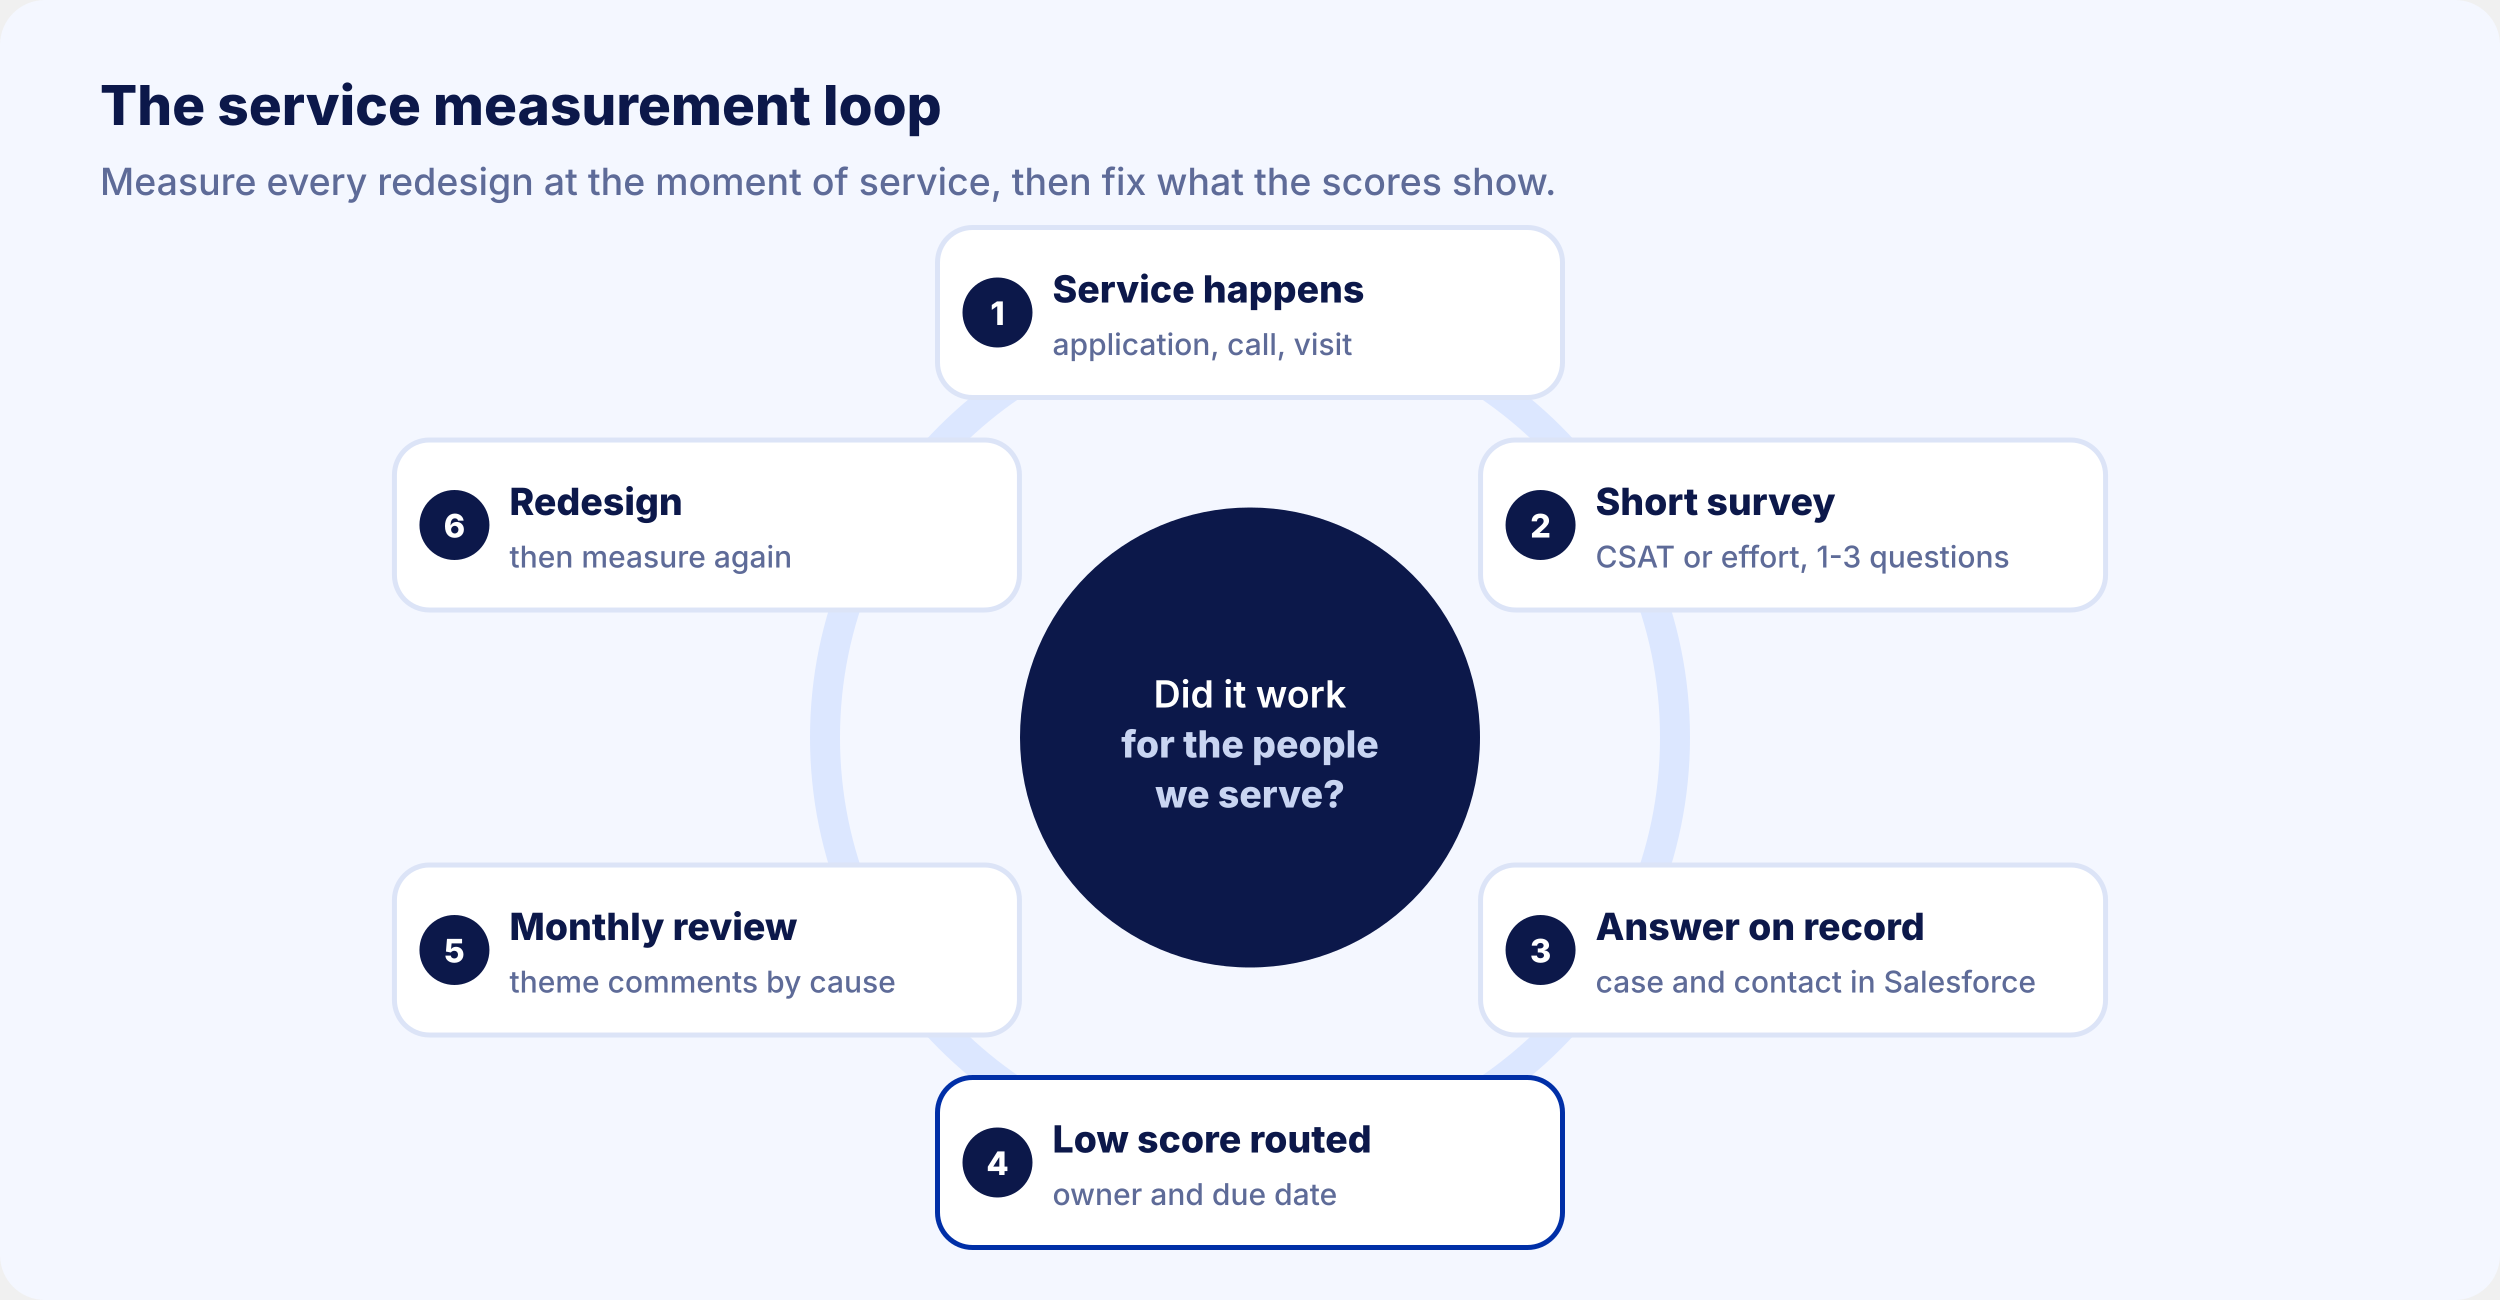
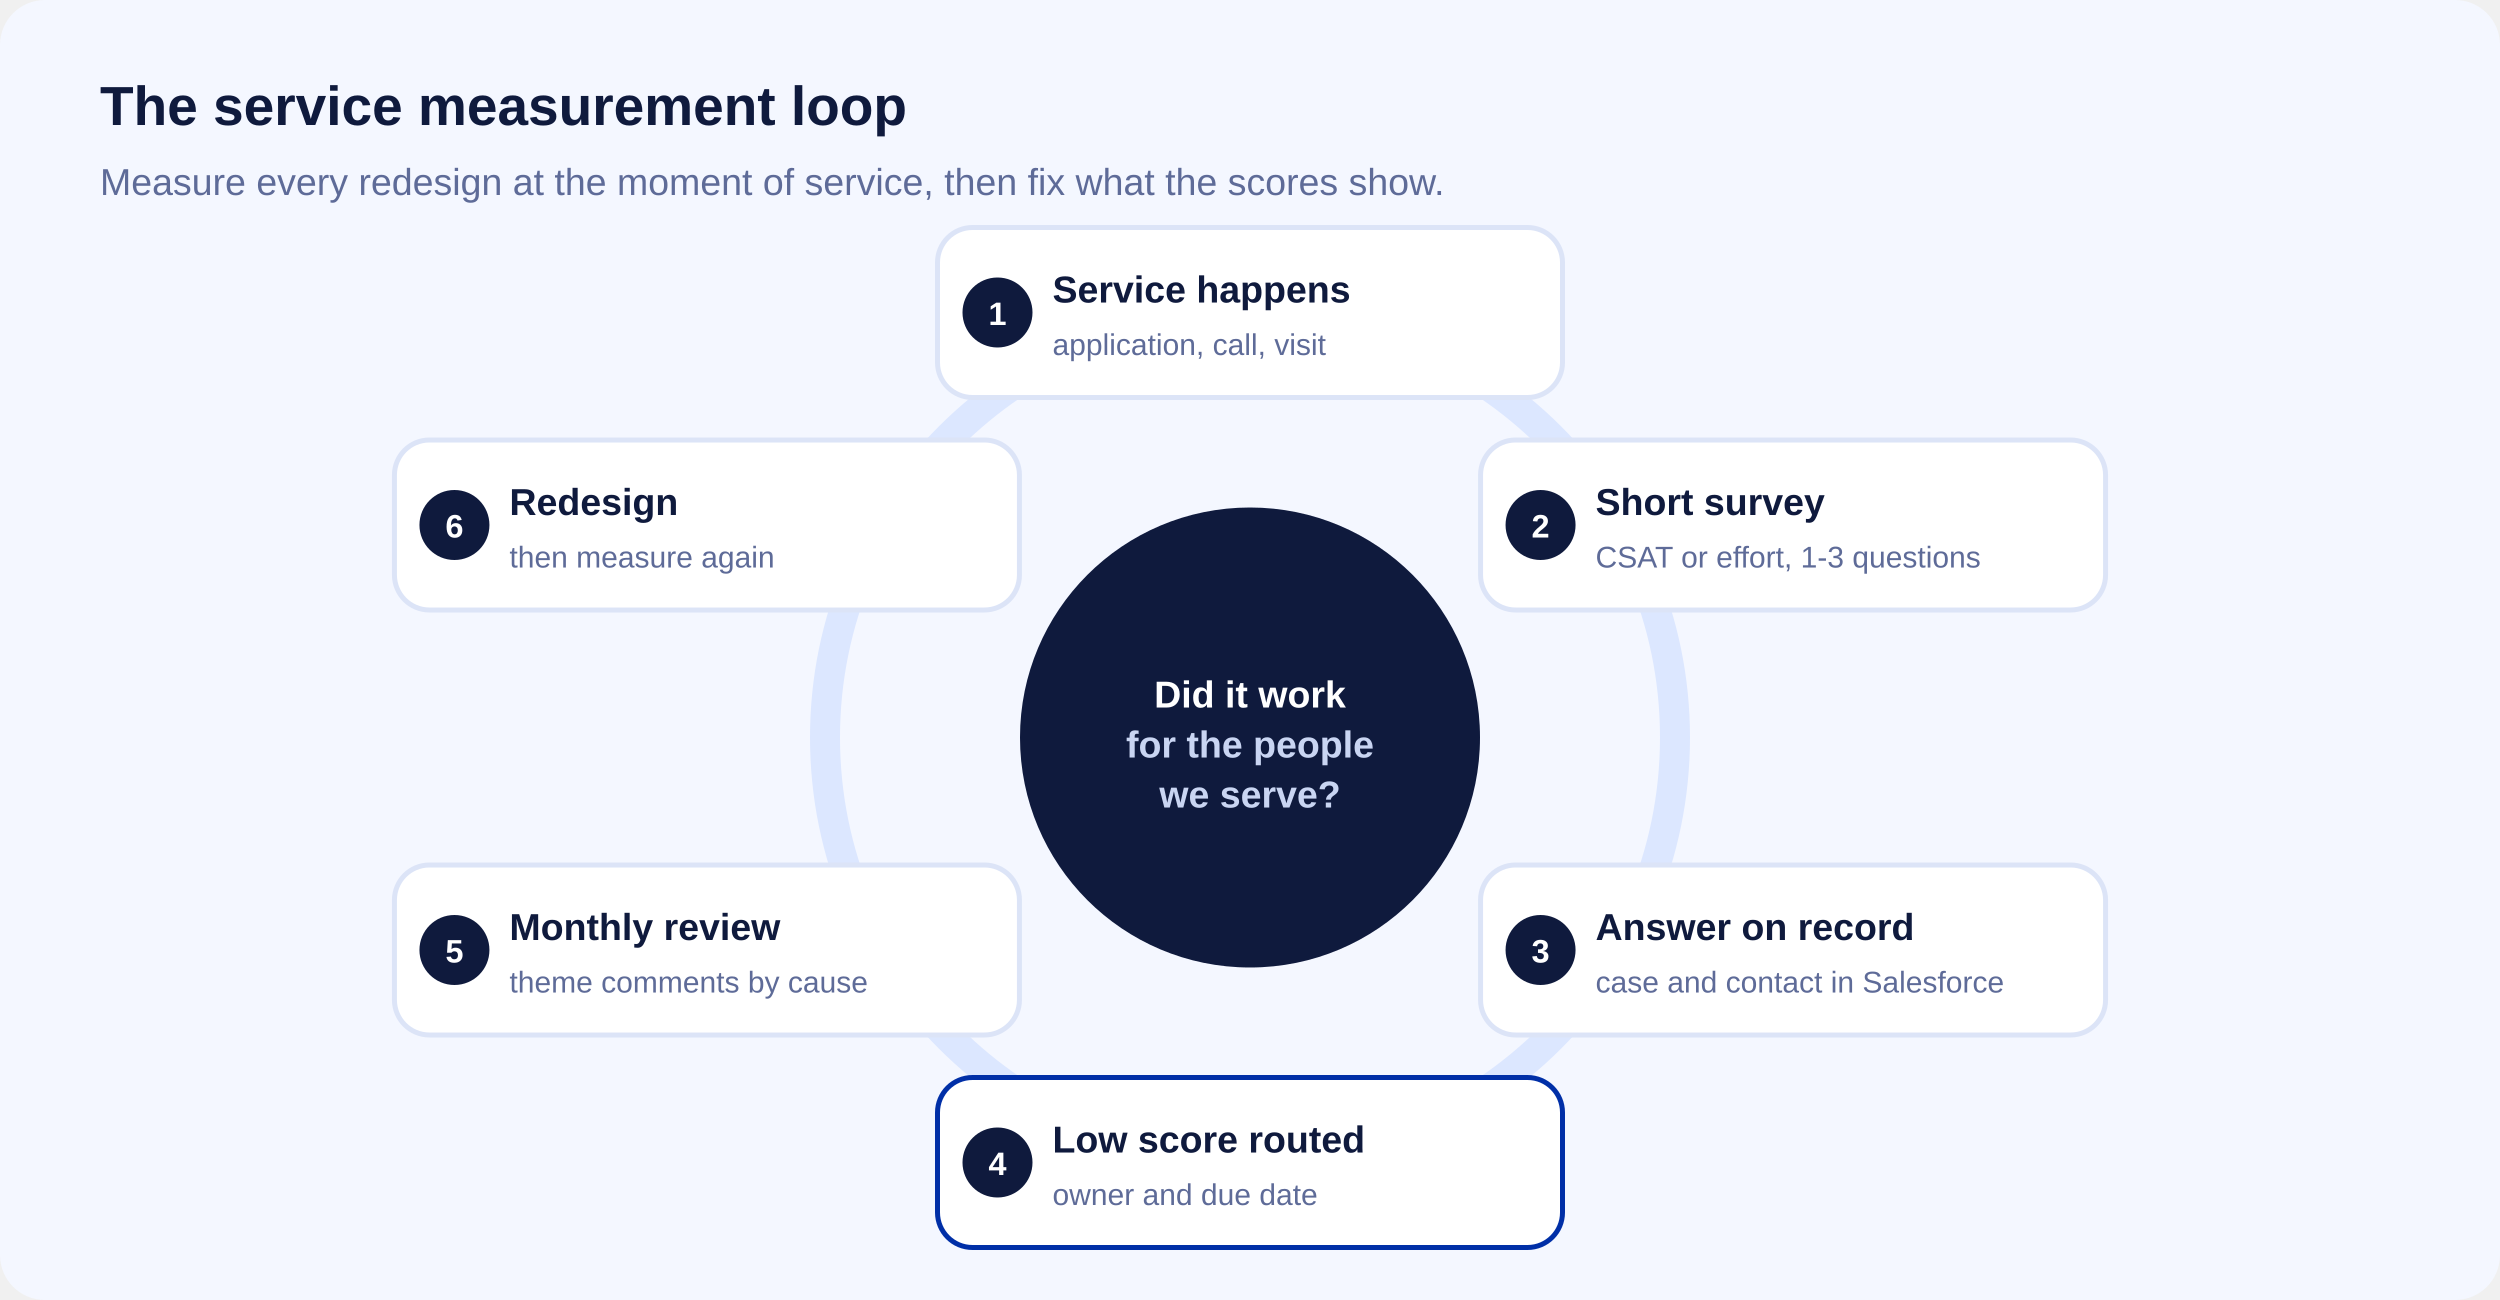
<svg xmlns="http://www.w3.org/2000/svg" viewBox="0 0 1000 520" role="img" aria-label="A six-step loop: service happens, a short survey, the answer on the record, low scores routed, monthly review, redesign and measure again">
  <defs>
    <marker id="ah" viewBox="0 0 10 10" refX="8" refY="5" markerWidth="7" markerHeight="7" orient="auto-start-reverse">
      <path d="M0 0L10 5L0 10z" fill="#002FA7" />
    </marker>
    <marker id="ahs" viewBox="0 0 10 10" refX="9" refY="5" markerWidth="4" markerHeight="4" orient="auto">
      <path d="M0 0L10 5L0 10z" fill="#002FA7" />
    </marker>
    <marker id="aha" viewBox="0 0 10 10" refX="8" refY="5" markerWidth="5" markerHeight="5" orient="auto-start-reverse">
      <path d="M0 0L10 5L0 10z" fill="#E9A52B" />
    </marker>
    <marker id="ahr" viewBox="0 0 10 10" refX="8" refY="5" markerWidth="6" markerHeight="6" orient="auto-start-reverse">
      <path d="M0 0L10 5L0 10z" fill="#EB5757" />
    </marker>
    <marker id="ahg" viewBox="0 0 10 10" refX="8" refY="5" markerWidth="6" markerHeight="6" orient="auto-start-reverse">
      <path d="M0 0L10 5L0 10z" fill="#23A96A" />
    </marker>
  </defs>
  <rect width="1000" height="520" rx="18" fill="#F4F7FF" />
-   <text x="40" y="50" font-size="22" font-weight="800" fill="#0C184A" text-anchor="start" font-family="Inter, Arial, sans-serif">The service measurement loop</text>
-   <text x="40" y="78" font-size="15" font-weight="500" fill="#5E6B98" text-anchor="start" font-family="Inter, Arial, sans-serif">Measure every redesign at the moment of service, then fix what the scores show.</text>
+   <text x="40" y="50" font-size="22" font-weight="800" fill="#0F1A3D" text-anchor="start" font-family="IBM Plex Sans, Arial, sans-serif">The service measurement loop</text>
+   <text x="40" y="78" font-size="15" font-weight="500" fill="#5E6B98" text-anchor="start" font-family="IBM Plex Sans, Arial, sans-serif">Measure every redesign at the moment of service, then fix what the scores show.</text>
  <circle cx="500" cy="295" r="170" fill="none" stroke="#DCE7FF" stroke-width="12" />
  <rect x="375.0" y="91.0" width="250" height="68" rx="14" fill="#FFFFFF" stroke="#DCE4F7" stroke-width="2" />
-   <circle cx="399.0" cy="125.0" r="14" fill="#0C184A" />
-   <text x="399.0" y="130.0" font-size="13" font-weight="800" fill="#FFFFFF" text-anchor="middle" font-family="Inter, Arial, sans-serif">1</text>
-   <text x="421.0" y="121.0" font-size="15" font-weight="800" fill="#0C184A" text-anchor="start" font-family="Inter, Arial, sans-serif">Service happens</text>
-   <text x="421.0" y="142.0" font-size="12" font-weight="500" fill="#5E6B98" text-anchor="start" font-family="Inter, Arial, sans-serif">application, call, visit</text>
+   <circle cx="399.0" cy="125.0" r="14" fill="#0F1A3D" />
+   <text x="399.0" y="130.0" font-size="13" font-weight="800" fill="#FFFFFF" text-anchor="middle" font-family="IBM Plex Sans, Arial, sans-serif">1</text>
+   <text x="421.0" y="121.0" font-size="15" font-weight="800" fill="#0F1A3D" text-anchor="start" font-family="IBM Plex Sans, Arial, sans-serif">Service happens</text>
+   <text x="421.0" y="142.0" font-size="12" font-weight="500" fill="#5E6B98" text-anchor="start" font-family="IBM Plex Sans, Arial, sans-serif">application, call, visit</text>
  <rect x="592.224" y="176.0" width="250" height="68" rx="14" fill="#FFFFFF" stroke="#DCE4F7" stroke-width="2" />
-   <circle cx="616.224" cy="210.0" r="14" fill="#0C184A" />
-   <text x="616.224" y="215.0" font-size="13" font-weight="800" fill="#FFFFFF" text-anchor="middle" font-family="Inter, Arial, sans-serif">2</text>
-   <text x="638.224" y="206.0" font-size="15" font-weight="800" fill="#0C184A" text-anchor="start" font-family="Inter, Arial, sans-serif">Short survey</text>
-   <text x="638.224" y="227.0" font-size="12" font-weight="500" fill="#5E6B98" text-anchor="start" font-family="Inter, Arial, sans-serif">CSAT or effort, 1-3 questions</text>
+   <circle cx="616.224" cy="210.0" r="14" fill="#0F1A3D" />
+   <text x="616.224" y="215.0" font-size="13" font-weight="800" fill="#FFFFFF" text-anchor="middle" font-family="IBM Plex Sans, Arial, sans-serif">2</text>
+   <text x="638.224" y="206.0" font-size="15" font-weight="800" fill="#0F1A3D" text-anchor="start" font-family="IBM Plex Sans, Arial, sans-serif">Short survey</text>
+   <text x="638.224" y="227.0" font-size="12" font-weight="500" fill="#5E6B98" text-anchor="start" font-family="IBM Plex Sans, Arial, sans-serif">CSAT or effort, 1-3 questions</text>
  <rect x="592.224" y="346.0" width="250" height="68" rx="14" fill="#FFFFFF" stroke="#DCE4F7" stroke-width="2" />
-   <circle cx="616.224" cy="380.0" r="14" fill="#0C184A" />
-   <text x="616.224" y="385.0" font-size="13" font-weight="800" fill="#FFFFFF" text-anchor="middle" font-family="Inter, Arial, sans-serif">3</text>
-   <text x="638.224" y="376.0" font-size="15" font-weight="800" fill="#0C184A" text-anchor="start" font-family="Inter, Arial, sans-serif">Answer on record</text>
-   <text x="638.224" y="397.0" font-size="12" font-weight="500" fill="#5E6B98" text-anchor="start" font-family="Inter, Arial, sans-serif">case and contact in Salesforce</text>
+   <circle cx="616.224" cy="380.0" r="14" fill="#0F1A3D" />
+   <text x="616.224" y="385.0" font-size="13" font-weight="800" fill="#FFFFFF" text-anchor="middle" font-family="IBM Plex Sans, Arial, sans-serif">3</text>
+   <text x="638.224" y="376.0" font-size="15" font-weight="800" fill="#0F1A3D" text-anchor="start" font-family="IBM Plex Sans, Arial, sans-serif">Answer on record</text>
+   <text x="638.224" y="397.0" font-size="12" font-weight="500" fill="#5E6B98" text-anchor="start" font-family="IBM Plex Sans, Arial, sans-serif">case and contact in Salesforce</text>
  <rect x="375.0" y="431.0" width="250" height="68" rx="14" fill="#FFFFFF" stroke="#002FA7" stroke-width="2" />
-   <circle cx="399.0" cy="465.0" r="14" fill="#0C184A" />
-   <text x="399.0" y="470.0" font-size="13" font-weight="800" fill="#FFFFFF" text-anchor="middle" font-family="Inter, Arial, sans-serif">4</text>
-   <text x="421.0" y="461.0" font-size="15" font-weight="800" fill="#0C184A" text-anchor="start" font-family="Inter, Arial, sans-serif">Low score routed</text>
-   <text x="421.0" y="482.0" font-size="12" font-weight="500" fill="#5E6B98" text-anchor="start" font-family="Inter, Arial, sans-serif">owner and due date</text>
+   <circle cx="399.0" cy="465.0" r="14" fill="#0F1A3D" />
+   <text x="399.0" y="470.0" font-size="13" font-weight="800" fill="#FFFFFF" text-anchor="middle" font-family="IBM Plex Sans, Arial, sans-serif">4</text>
+   <text x="421.0" y="461.0" font-size="15" font-weight="800" fill="#0F1A3D" text-anchor="start" font-family="IBM Plex Sans, Arial, sans-serif">Low score routed</text>
+   <text x="421.0" y="482.0" font-size="12" font-weight="500" fill="#5E6B98" text-anchor="start" font-family="IBM Plex Sans, Arial, sans-serif">owner and due date</text>
  <rect x="157.776" y="346.0" width="250" height="68" rx="14" fill="#FFFFFF" stroke="#DCE4F7" stroke-width="2" />
-   <circle cx="181.776" cy="380.0" r="14" fill="#0C184A" />
-   <text x="181.776" y="385.0" font-size="13" font-weight="800" fill="#FFFFFF" text-anchor="middle" font-family="Inter, Arial, sans-serif">5</text>
-   <text x="203.776" y="376.0" font-size="15" font-weight="800" fill="#0C184A" text-anchor="start" font-family="Inter, Arial, sans-serif">Monthly review</text>
-   <text x="203.776" y="397.0" font-size="12" font-weight="500" fill="#5E6B98" text-anchor="start" font-family="Inter, Arial, sans-serif">theme comments by cause</text>
+   <circle cx="181.776" cy="380.0" r="14" fill="#0F1A3D" />
+   <text x="181.776" y="385.0" font-size="13" font-weight="800" fill="#FFFFFF" text-anchor="middle" font-family="IBM Plex Sans, Arial, sans-serif">5</text>
+   <text x="203.776" y="376.0" font-size="15" font-weight="800" fill="#0F1A3D" text-anchor="start" font-family="IBM Plex Sans, Arial, sans-serif">Monthly review</text>
+   <text x="203.776" y="397.0" font-size="12" font-weight="500" fill="#5E6B98" text-anchor="start" font-family="IBM Plex Sans, Arial, sans-serif">theme comments by cause</text>
  <rect x="157.776" y="176.0" width="250" height="68" rx="14" fill="#FFFFFF" stroke="#DCE4F7" stroke-width="2" />
-   <circle cx="181.776" cy="210.0" r="14" fill="#0C184A" />
-   <text x="181.776" y="215.0" font-size="13" font-weight="800" fill="#FFFFFF" text-anchor="middle" font-family="Inter, Arial, sans-serif">6</text>
-   <text x="203.776" y="206.0" font-size="15" font-weight="800" fill="#0C184A" text-anchor="start" font-family="Inter, Arial, sans-serif">Redesign</text>
-   <text x="203.776" y="227.0" font-size="12" font-weight="500" fill="#5E6B98" text-anchor="start" font-family="Inter, Arial, sans-serif">then measure again</text>
-   <circle cx="500" cy="295" r="92" fill="#0C184A" />
-   <text x="500" y="283" font-size="15" font-weight="600" fill="#FFFFFF" text-anchor="middle" font-family="Inter, Arial, sans-serif">Did it work</text>
-   <text x="500" y="303" font-size="15" font-weight="800" fill="#C9D5F2" text-anchor="middle" font-family="Inter, Arial, sans-serif">for the people</text>
-   <text x="500" y="323" font-size="15" font-weight="800" fill="#C9D5F2" text-anchor="middle" font-family="Inter, Arial, sans-serif">we serve?</text>
+   <circle cx="181.776" cy="210.0" r="14" fill="#0F1A3D" />
+   <text x="181.776" y="215.0" font-size="13" font-weight="800" fill="#FFFFFF" text-anchor="middle" font-family="IBM Plex Sans, Arial, sans-serif">6</text>
+   <text x="203.776" y="206.0" font-size="15" font-weight="800" fill="#0F1A3D" text-anchor="start" font-family="IBM Plex Sans, Arial, sans-serif">Redesign</text>
+   <text x="203.776" y="227.0" font-size="12" font-weight="500" fill="#5E6B98" text-anchor="start" font-family="IBM Plex Sans, Arial, sans-serif">then measure again</text>
+   <circle cx="500" cy="295" r="92" fill="#0F1A3D" />
+   <text x="500" y="283" font-size="15" font-weight="600" fill="#FFFFFF" text-anchor="middle" font-family="IBM Plex Sans, Arial, sans-serif">Did it work</text>
+   <text x="500" y="303" font-size="15" font-weight="800" fill="#C9D5F2" text-anchor="middle" font-family="IBM Plex Sans, Arial, sans-serif">for the people</text>
+   <text x="500" y="323" font-size="15" font-weight="800" fill="#C9D5F2" text-anchor="middle" font-family="IBM Plex Sans, Arial, sans-serif">we serve?</text>
</svg>
